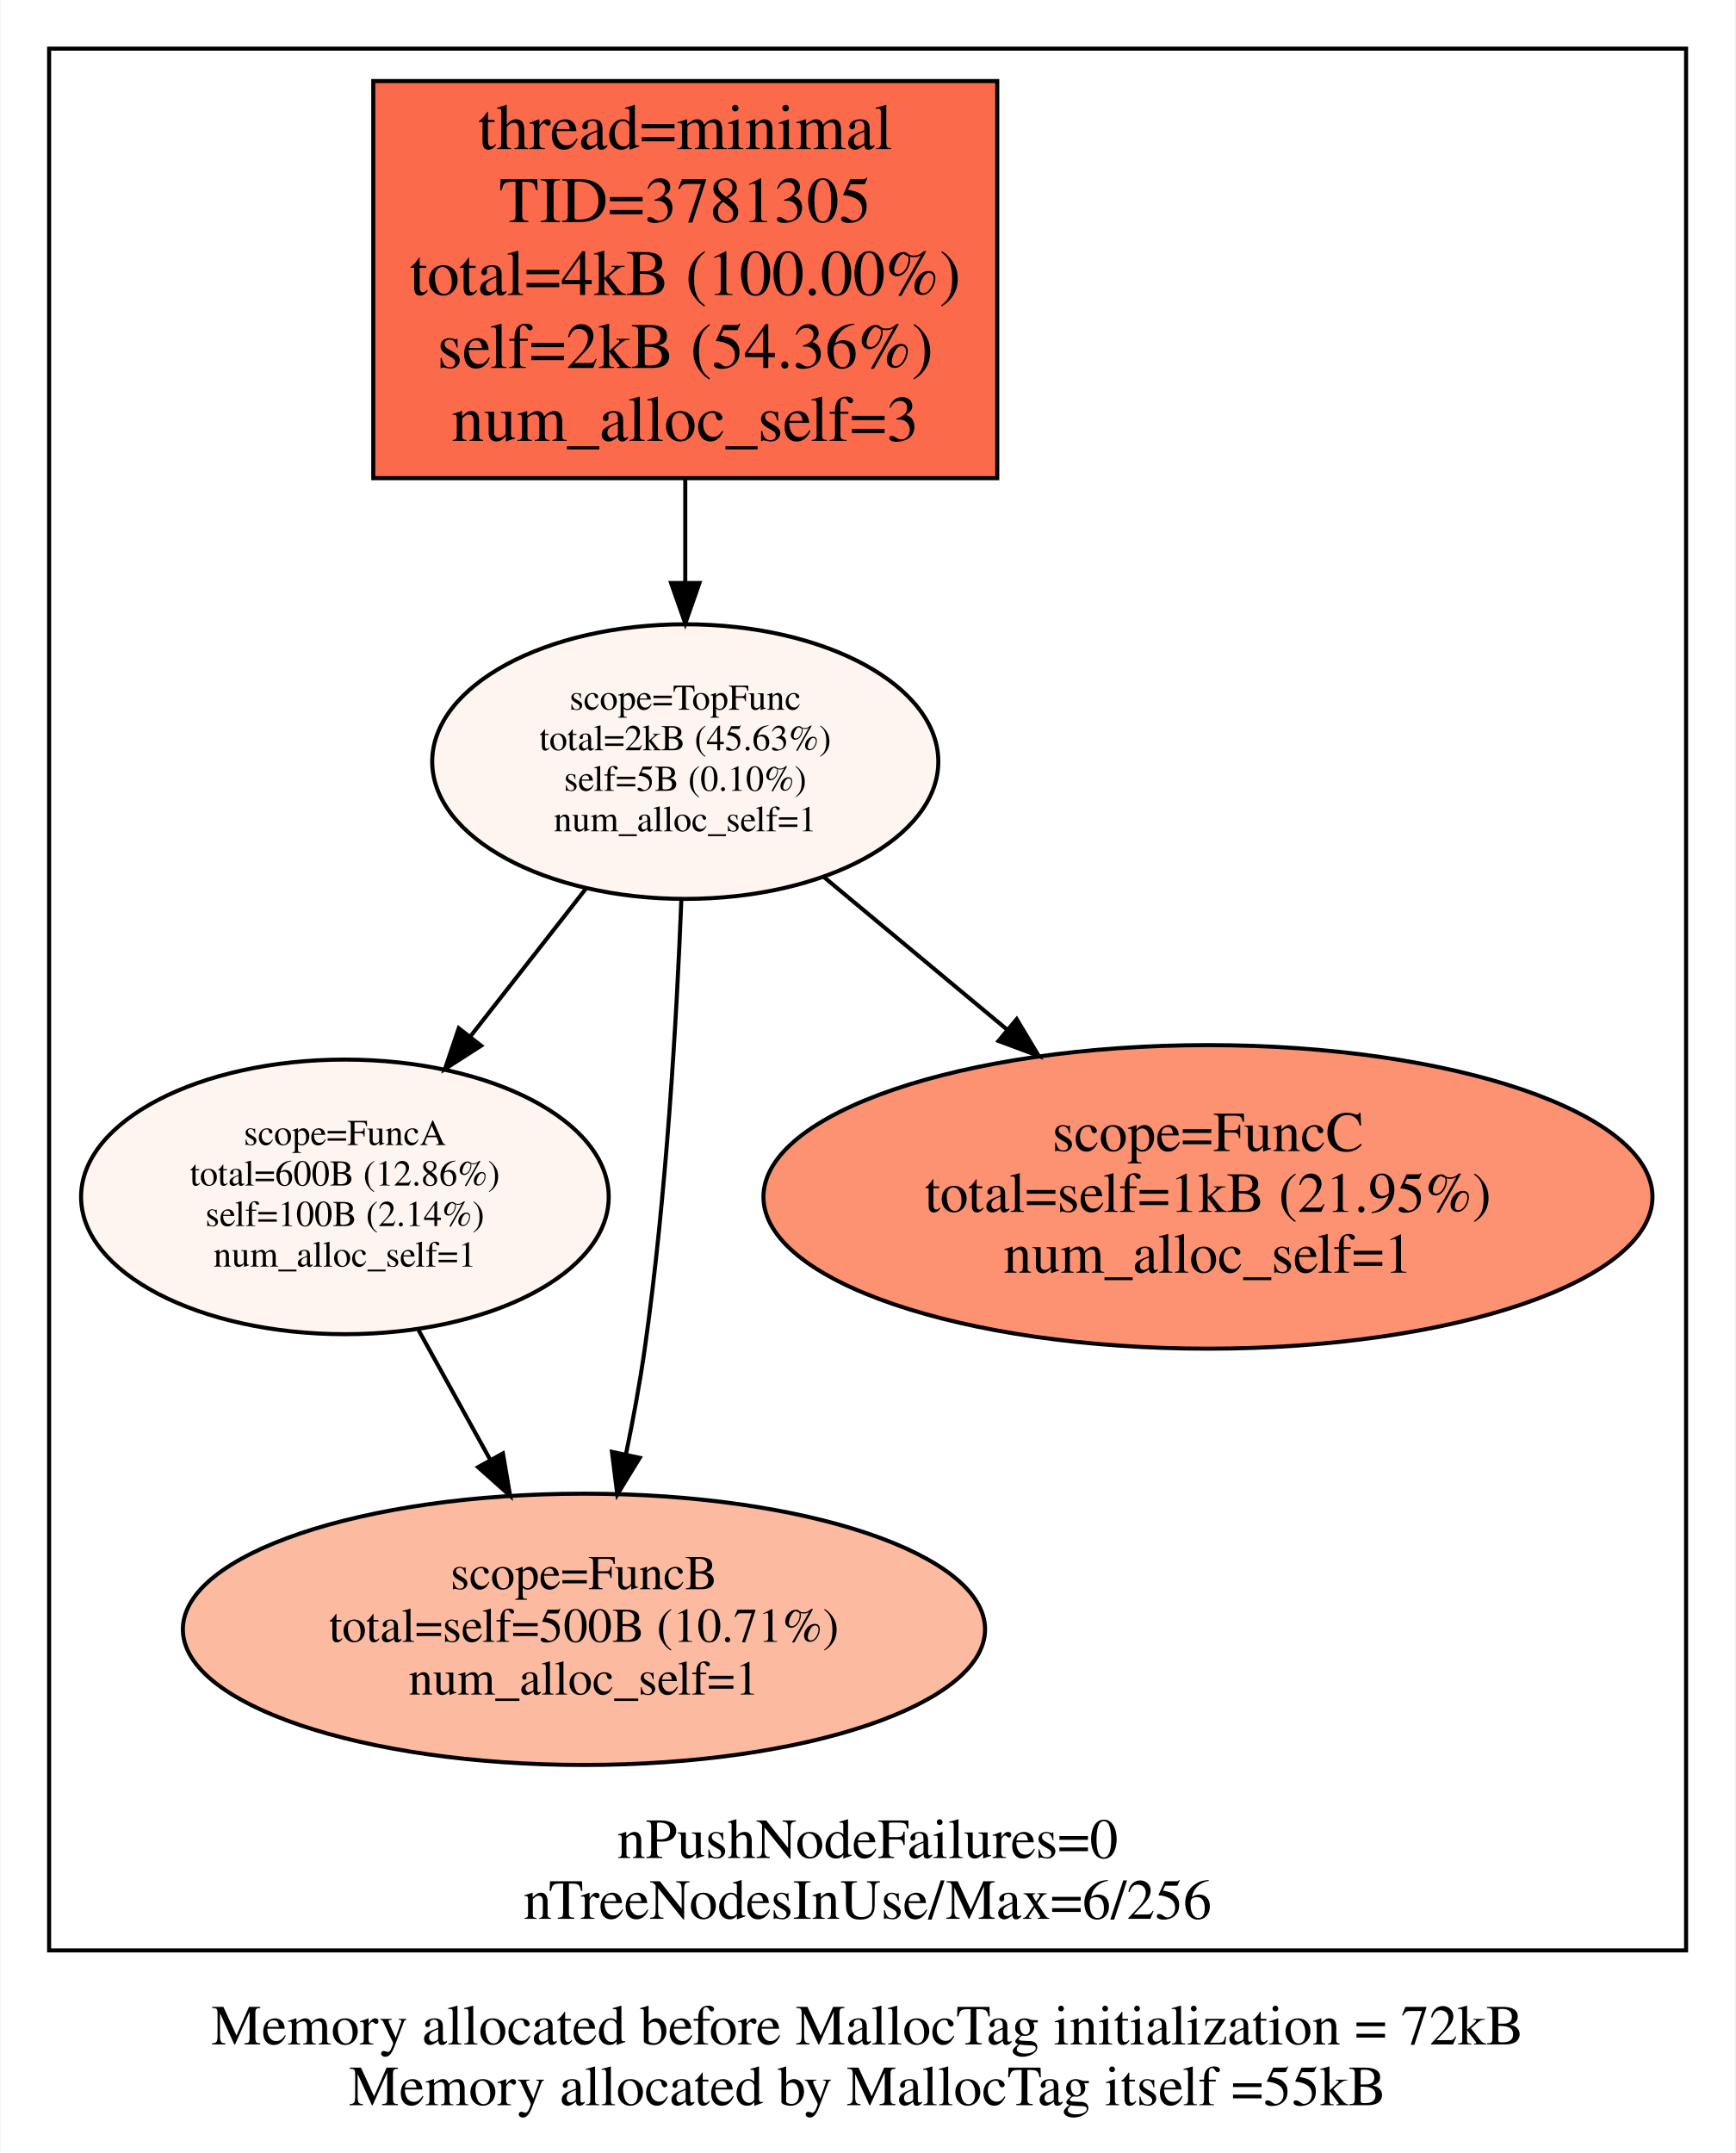
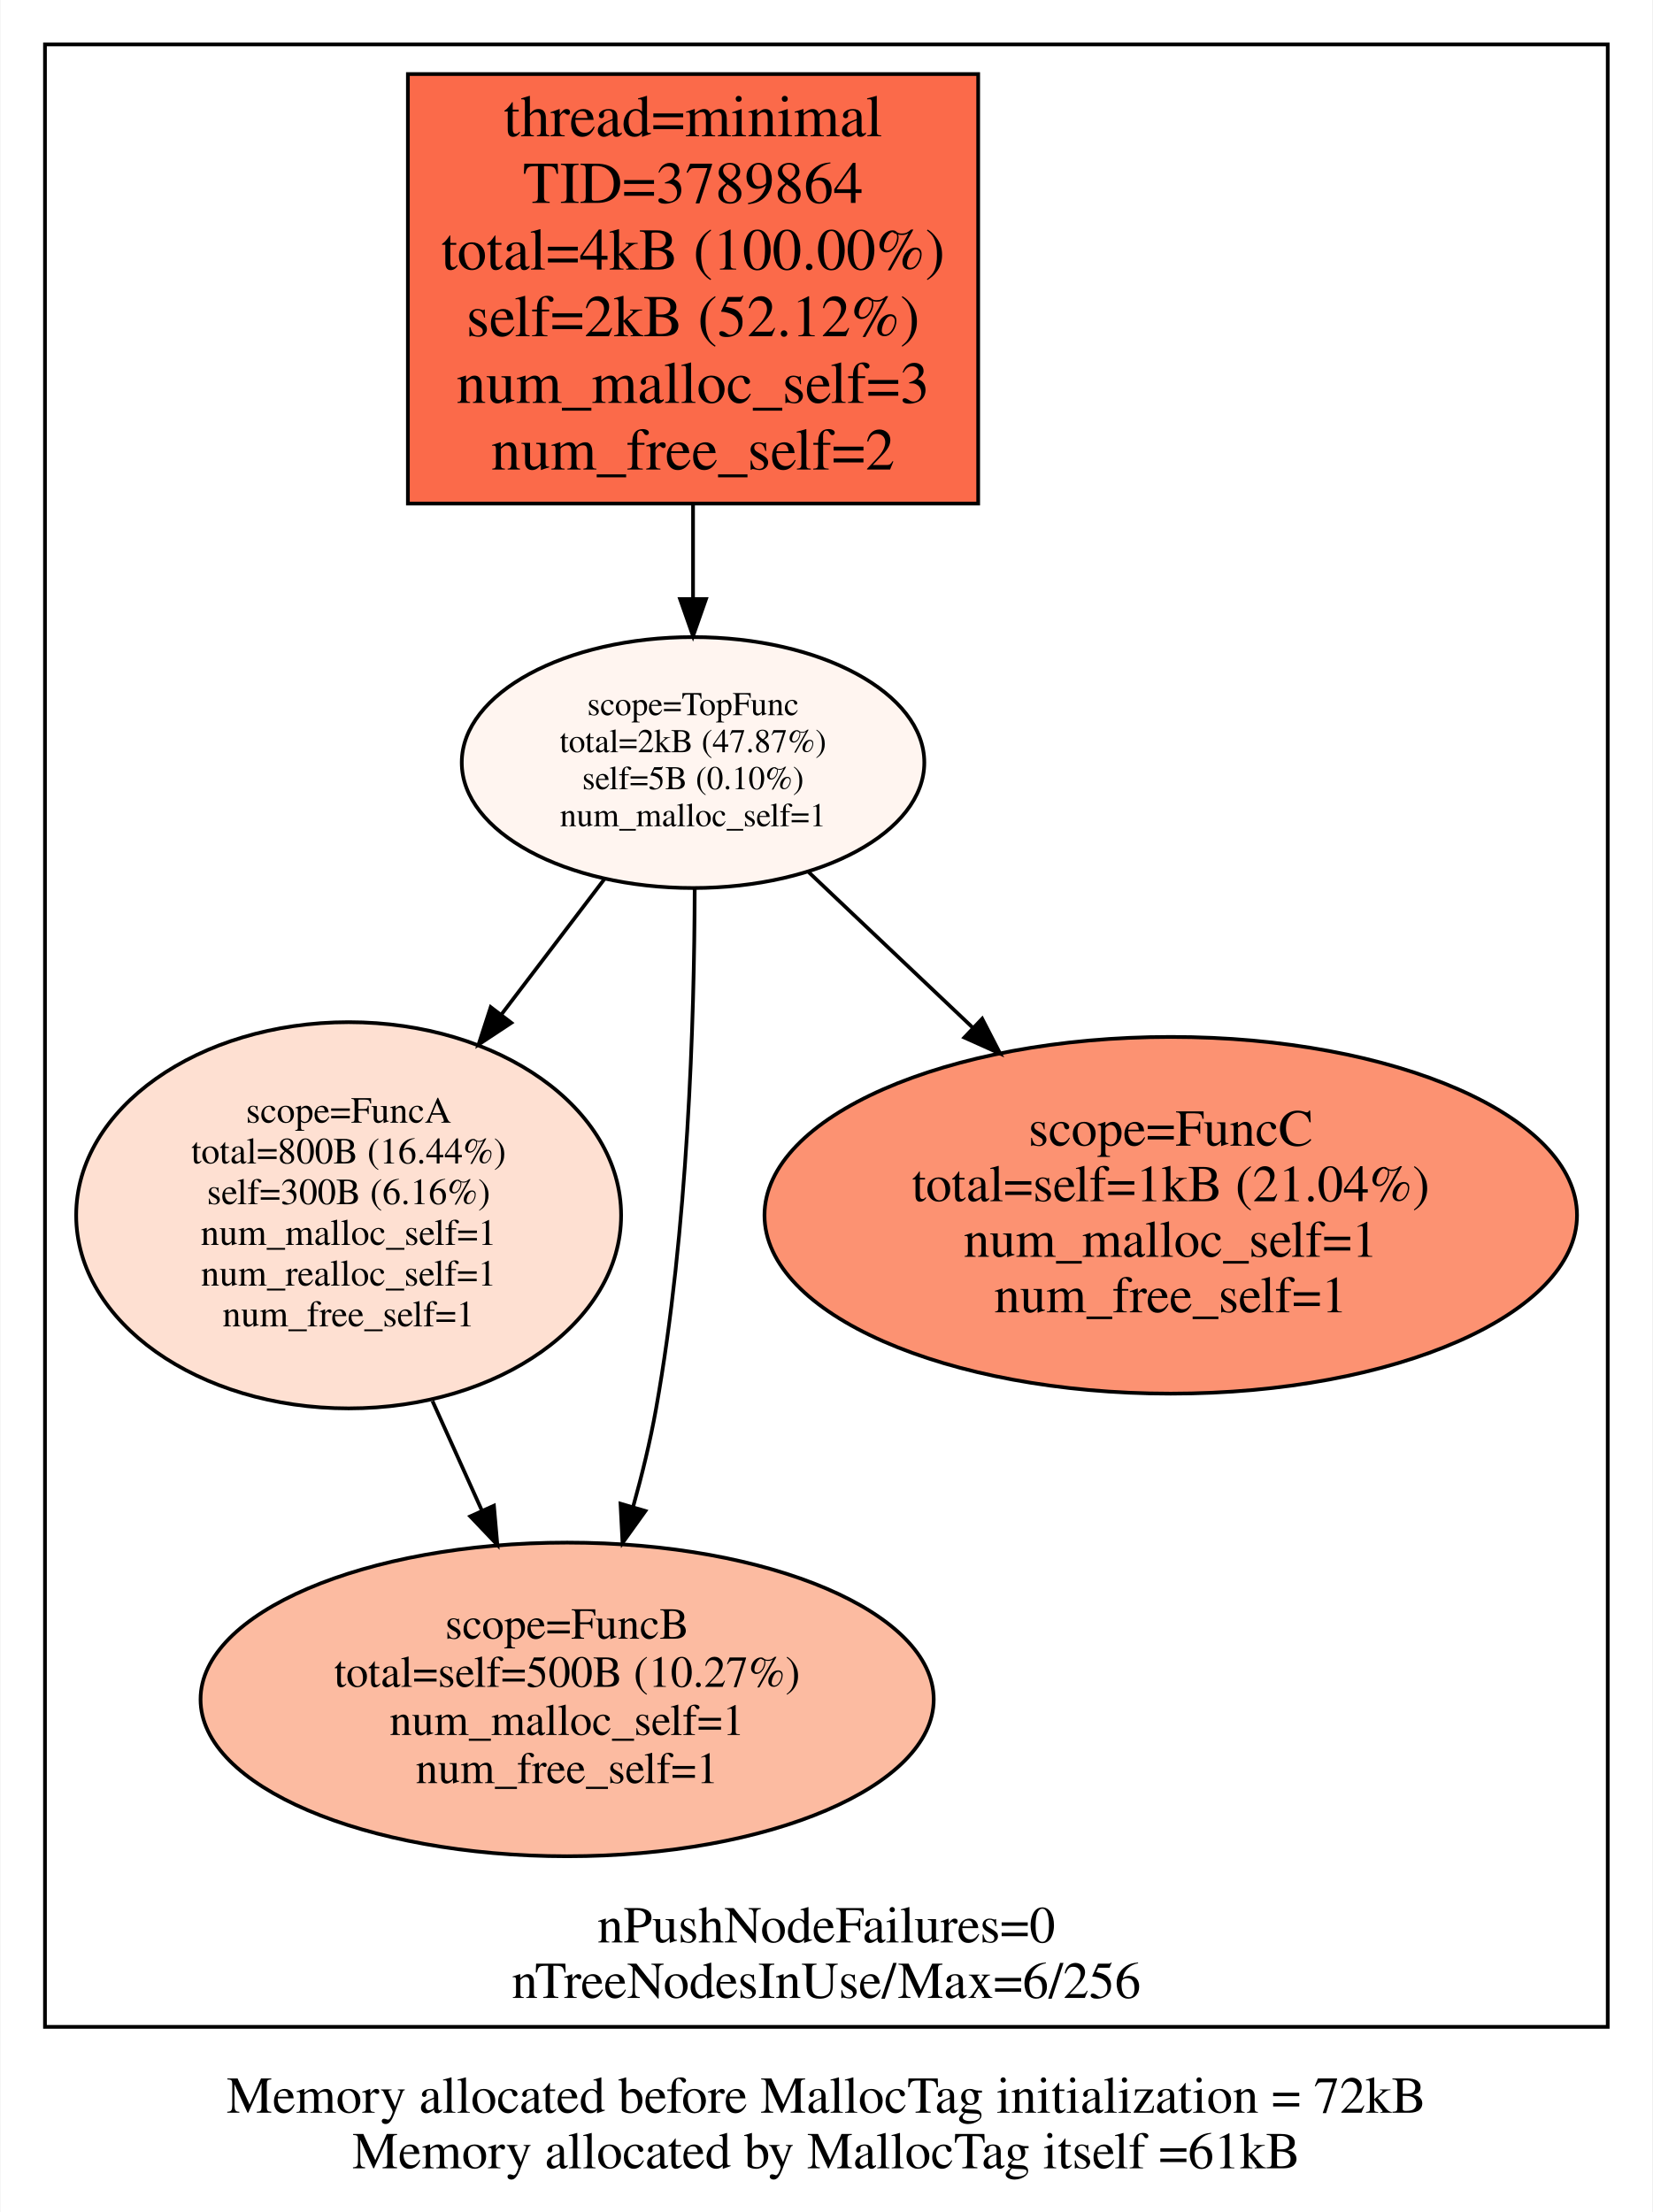
- <svg xmlns="http://www.w3.org/2000/svg" width="428pt" height="531pt" viewBox="0.00 0.00 428.00 531.30">
-   <g id="graph0" class="graph" transform="scale(1 1) rotate(0) translate(4 527.3036)">
-     <polygon fill="#ffffff" stroke="transparent" points="-4,4 -4,-527.304 424,-527.304 424,4 -4,4" />
-     <text text-anchor="middle" x="210" y="-22.8" font-family="Times,serif" font-size="14.00" fill="#000000">Memory allocated before MallocTag initialization = 72kB</text>
-     <text text-anchor="middle" x="210" y="-7.8" font-family="Times,serif" font-size="14.00" fill="#000000">Memory allocated by MallocTag itself =55kB</text>
+ <svg xmlns="http://www.w3.org/2000/svg" width="446pt" height="597pt" viewBox="0.00 0.00 446.00 597.39">
+   <g id="graph0" class="graph" transform="scale(1 1) rotate(0) translate(4 593.3869)">
+     <polygon fill="#ffffff" stroke="transparent" points="-4,4 -4,-593.387 442,-593.387 442,4 -4,4" />
+     <text text-anchor="middle" x="219" y="-22.8" font-family="Times,serif" font-size="14.00" fill="#000000">Memory allocated before MallocTag initialization = 72kB</text>
+     <text text-anchor="middle" x="219" y="-7.8" font-family="Times,serif" font-size="14.00" fill="#000000">Memory allocated by MallocTag itself =61kB</text>
    <g id="clust1" class="cluster">
-       <polygon fill="none" stroke="#000000" points="8,-46 8,-515.304 412,-515.304 412,-46 8,-46" />
-       <text text-anchor="middle" x="210" y="-68.8" font-family="Times,serif" font-size="14.00" fill="#000000">nPushNodeFailures=0</text>
-       <text text-anchor="middle" x="210" y="-53.8" font-family="Times,serif" font-size="14.00" fill="#000000">nTreeNodesInUse/Max=6/256</text>
+       <polygon fill="none" stroke="#000000" points="8,-46 8,-581.387 430,-581.387 430,-46 8,-46" />
+       <text text-anchor="middle" x="219" y="-68.8" font-family="Times,serif" font-size="14.00" fill="#000000">nPushNodeFailures=0</text>
+       <text text-anchor="middle" x="219" y="-53.8" font-family="Times,serif" font-size="14.00" fill="#000000">nTreeNodesInUse/Max=6/256</text>
    </g>
    <g id="node1" class="node">
-       <polygon fill="#fb6a4a" stroke="#000000" points="242,-507.304 88,-507.304 88,-409.304 242,-409.304 242,-507.304" />
-       <text text-anchor="middle" x="165" y="-490.504" font-family="Times,serif" font-size="16.00" fill="#000000">thread=minimal</text>
-       <text text-anchor="middle" x="165" y="-472.504" font-family="Times,serif" font-size="16.00" fill="#000000">TID=3781305</text>
-       <text text-anchor="middle" x="165" y="-454.504" font-family="Times,serif" font-size="16.00" fill="#000000">total=4kB (100.00%)</text>
-       <text text-anchor="middle" x="165" y="-436.504" font-family="Times,serif" font-size="16.00" fill="#000000">self=2kB (54.36%)</text>
-       <text text-anchor="middle" x="165" y="-418.504" font-family="Times,serif" font-size="16.00" fill="#000000">num_alloc_self=3</text>
+       <polygon fill="#fb6a4a" stroke="#000000" points="260,-573.387 106,-573.387 106,-457.387 260,-457.387 260,-573.387" />
+       <text text-anchor="middle" x="183" y="-556.587" font-family="Times,serif" font-size="16.00" fill="#000000">thread=minimal</text>
+       <text text-anchor="middle" x="183" y="-538.587" font-family="Times,serif" font-size="16.00" fill="#000000">TID=3789864</text>
+       <text text-anchor="middle" x="183" y="-520.587" font-family="Times,serif" font-size="16.00" fill="#000000">total=4kB (100.00%)</text>
+       <text text-anchor="middle" x="183" y="-502.587" font-family="Times,serif" font-size="16.00" fill="#000000">self=2kB (52.12%)</text>
+       <text text-anchor="middle" x="183" y="-484.587" font-family="Times,serif" font-size="16.00" fill="#000000">num_malloc_self=3</text>
+       <text text-anchor="middle" x="183" y="-466.587" font-family="Times,serif" font-size="16.00" fill="#000000">num_free_self=2</text>
    </g>
    <g id="node2" class="node">
-       <ellipse fill="#fff5f0" stroke="#000000" cx="165" cy="-339.363" rx="62.452" ry="33.882" />
-       <text text-anchor="middle" x="165" y="-352.163" font-family="Times,serif" font-size="9.00" fill="#000000">scope=TopFunc</text>
-       <text text-anchor="middle" x="165" y="-342.163" font-family="Times,serif" font-size="9.00" fill="#000000">total=2kB (45.63%)</text>
-       <text text-anchor="middle" x="165" y="-332.163" font-family="Times,serif" font-size="9.00" fill="#000000">self=5B (0.10%)</text>
-       <text text-anchor="middle" x="165" y="-322.163" font-family="Times,serif" font-size="9.00" fill="#000000">num_alloc_self=1</text>
+       <ellipse fill="#fff5f0" stroke="#000000" cx="183" cy="-387.446" rx="62.452" ry="33.882" />
+       <text text-anchor="middle" x="183" y="-400.246" font-family="Times,serif" font-size="9.00" fill="#000000">scope=TopFunc</text>
+       <text text-anchor="middle" x="183" y="-390.246" font-family="Times,serif" font-size="9.00" fill="#000000">total=2kB (47.87%)</text>
+       <text text-anchor="middle" x="183" y="-380.246" font-family="Times,serif" font-size="9.00" fill="#000000">self=5B (0.10%)</text>
+       <text text-anchor="middle" x="183" y="-370.246" font-family="Times,serif" font-size="9.00" fill="#000000">num_malloc_self=1</text>
    </g>
    <g id="edge1" class="edge">
-       <path fill="none" stroke="#000000" d="M165,-409.239C165,-400.78 165,-392.031 165,-383.706" />
-       <polygon fill="#000000" stroke="#000000" points="168.5,-383.441 165,-373.441 161.5,-383.441 168.5,-383.441" />
+       <path fill="none" stroke="#000000" d="M183,-457.032C183,-448.506 183,-439.845 183,-431.663" />
+       <polygon fill="#000000" stroke="#000000" points="186.5,-431.6 183,-421.6 179.5,-431.6 186.5,-431.6" />
    </g>
    <g id="node3" class="node">
-       <ellipse fill="#fff5f0" stroke="#000000" cx="81" cy="-231.945" rx="65.108" ry="33.882" />
-       <text text-anchor="middle" x="81" y="-244.745" font-family="Times,serif" font-size="9.00" fill="#000000">scope=FuncA</text>
-       <text text-anchor="middle" x="81" y="-234.745" font-family="Times,serif" font-size="9.00" fill="#000000">total=600B (12.86%)</text>
-       <text text-anchor="middle" x="81" y="-224.745" font-family="Times,serif" font-size="9.00" fill="#000000">self=100B (2.14%)</text>
-       <text text-anchor="middle" x="81" y="-214.745" font-family="Times,serif" font-size="9.00" fill="#000000">num_alloc_self=1</text>
+       <ellipse fill="#fee0d2" stroke="#000000" cx="90" cy="-265.179" rx="73.578" ry="52.152" />
+       <text text-anchor="middle" x="90" y="-290.179" font-family="Times,serif" font-size="10.00" fill="#000000">scope=FuncA</text>
+       <text text-anchor="middle" x="90" y="-279.179" font-family="Times,serif" font-size="10.00" fill="#000000">total=800B (16.44%)</text>
+       <text text-anchor="middle" x="90" y="-268.179" font-family="Times,serif" font-size="10.00" fill="#000000">self=300B (6.16%)</text>
+       <text text-anchor="middle" x="90" y="-257.179" font-family="Times,serif" font-size="10.00" fill="#000000">num_malloc_self=1</text>
+       <text text-anchor="middle" x="90" y="-246.179" font-family="Times,serif" font-size="10.00" fill="#000000">num_realloc_self=1</text>
+       <text text-anchor="middle" x="90" y="-235.179" font-family="Times,serif" font-size="10.00" fill="#000000">num_free_self=1</text>
    </g>
    <g id="edge2" class="edge">
-       <path fill="none" stroke="#000000" d="M140.478,-308.004C131.586,-296.633 121.422,-283.635 112.041,-271.64" />
-       <polygon fill="#000000" stroke="#000000" points="114.615,-269.25 105.698,-263.528 109.101,-273.562 114.615,-269.25" />
+       <path fill="none" stroke="#000000" d="M159.05,-355.959C150.574,-344.815 140.778,-331.937 131.277,-319.446" />
+       <polygon fill="#000000" stroke="#000000" points="133.933,-317.156 125.093,-311.315 128.361,-321.394 133.933,-317.156" />
    </g>
    <g id="node4" class="node">
-       <ellipse fill="#fcbba1" stroke="#000000" cx="140" cy="-125.234" rx="98.99" ry="33.47" />
-       <text text-anchor="middle" x="140" y="-135.134" font-family="Times,serif" font-size="12.00" fill="#000000">scope=FuncB</text>
-       <text text-anchor="middle" x="140" y="-122.134" font-family="Times,serif" font-size="12.00" fill="#000000">total=self=500B (10.71%)</text>
-       <text text-anchor="middle" x="140" y="-109.134" font-family="Times,serif" font-size="12.00" fill="#000000">num_alloc_self=1</text>
+       <ellipse fill="#fcbba1" stroke="#000000" cx="149" cy="-134.426" rx="98.99" ry="42.353" />
+       <text text-anchor="middle" x="149" y="-150.826" font-family="Times,serif" font-size="12.00" fill="#000000">scope=FuncB</text>
+       <text text-anchor="middle" x="149" y="-137.826" font-family="Times,serif" font-size="12.00" fill="#000000">total=self=500B (10.27%)</text>
+       <text text-anchor="middle" x="149" y="-124.826" font-family="Times,serif" font-size="12.00" fill="#000000">num_malloc_self=1</text>
+       <text text-anchor="middle" x="149" y="-111.826" font-family="Times,serif" font-size="12.00" fill="#000000">num_free_self=1</text>
    </g>
    <g id="edge3" class="edge">
-       <path fill="none" stroke="#000000" d="M164.036,-305.257C162.873,-275.802 160.356,-232.164 155,-194.468 153.794,-185.979 152.132,-176.978 150.352,-168.375" />
-       <polygon fill="#000000" stroke="#000000" points="153.756,-167.552 148.229,-158.512 146.912,-169.025 153.756,-167.552" />
+       <path fill="none" stroke="#000000" d="M183.449,-353.368C183.357,-317.972 181.638,-261.119 173,-212.853 171.451,-204.197 169.252,-195.153 166.808,-186.412" />
+       <polygon fill="#000000" stroke="#000000" points="170.136,-185.321 163.965,-176.709 163.418,-187.29 170.136,-185.321" />
    </g>
    <g id="node5" class="node">
-       <ellipse fill="#fc9272" stroke="#000000" cx="294" cy="-231.945" rx="109.703" ry="37.453" />
-       <text text-anchor="middle" x="294" y="-243.245" font-family="Times,serif" font-size="14.00" fill="#000000">scope=FuncC</text>
-       <text text-anchor="middle" x="294" y="-228.245" font-family="Times,serif" font-size="14.00" fill="#000000">total=self=1kB (21.95%)</text>
-       <text text-anchor="middle" x="294" y="-213.245" font-family="Times,serif" font-size="14.00" fill="#000000">num_alloc_self=1</text>
+       <ellipse fill="#fc9272" stroke="#000000" cx="312" cy="-265.179" rx="109.703" ry="48.167" />
+       <text text-anchor="middle" x="312" y="-283.979" font-family="Times,serif" font-size="14.00" fill="#000000">scope=FuncC</text>
+       <text text-anchor="middle" x="312" y="-268.979" font-family="Times,serif" font-size="14.00" fill="#000000">total=self=1kB (21.04%)</text>
+       <text text-anchor="middle" x="312" y="-253.979" font-family="Times,serif" font-size="14.00" fill="#000000">num_malloc_self=1</text>
+       <text text-anchor="middle" x="312" y="-238.979" font-family="Times,serif" font-size="14.00" fill="#000000">num_free_self=1</text>
    </g>
    <g id="edge4" class="edge">
-       <path fill="none" stroke="#000000" d="M199.231,-310.858C213.088,-299.32 229.355,-285.775 244.463,-273.194" />
-       <polygon fill="#000000" stroke="#000000" points="246.793,-275.808 252.238,-266.719 242.314,-270.429 246.793,-275.808" />
+       <path fill="none" stroke="#000000" d="M214.227,-357.848C227.556,-345.215 243.495,-330.108 258.597,-315.794" />
+       <polygon fill="#000000" stroke="#000000" points="261.079,-318.265 265.929,-308.845 256.263,-313.184 261.079,-318.265" />
    </g>
    <g id="edge5" class="edge">
-       <path fill="none" stroke="#000000" d="M99.183,-199.057C104.791,-188.915 111.042,-177.609 116.933,-166.954" />
-       <polygon fill="#000000" stroke="#000000" points="119.999,-168.642 121.775,-158.197 113.873,-165.255 119.999,-168.642" />
+       <path fill="none" stroke="#000000" d="M112.642,-215C117.026,-205.286 121.623,-195.097 126.017,-185.359" />
+       <polygon fill="#000000" stroke="#000000" points="129.232,-186.745 130.155,-176.19 122.851,-183.866 129.232,-186.745" />
    </g>
  </g>
</svg>
